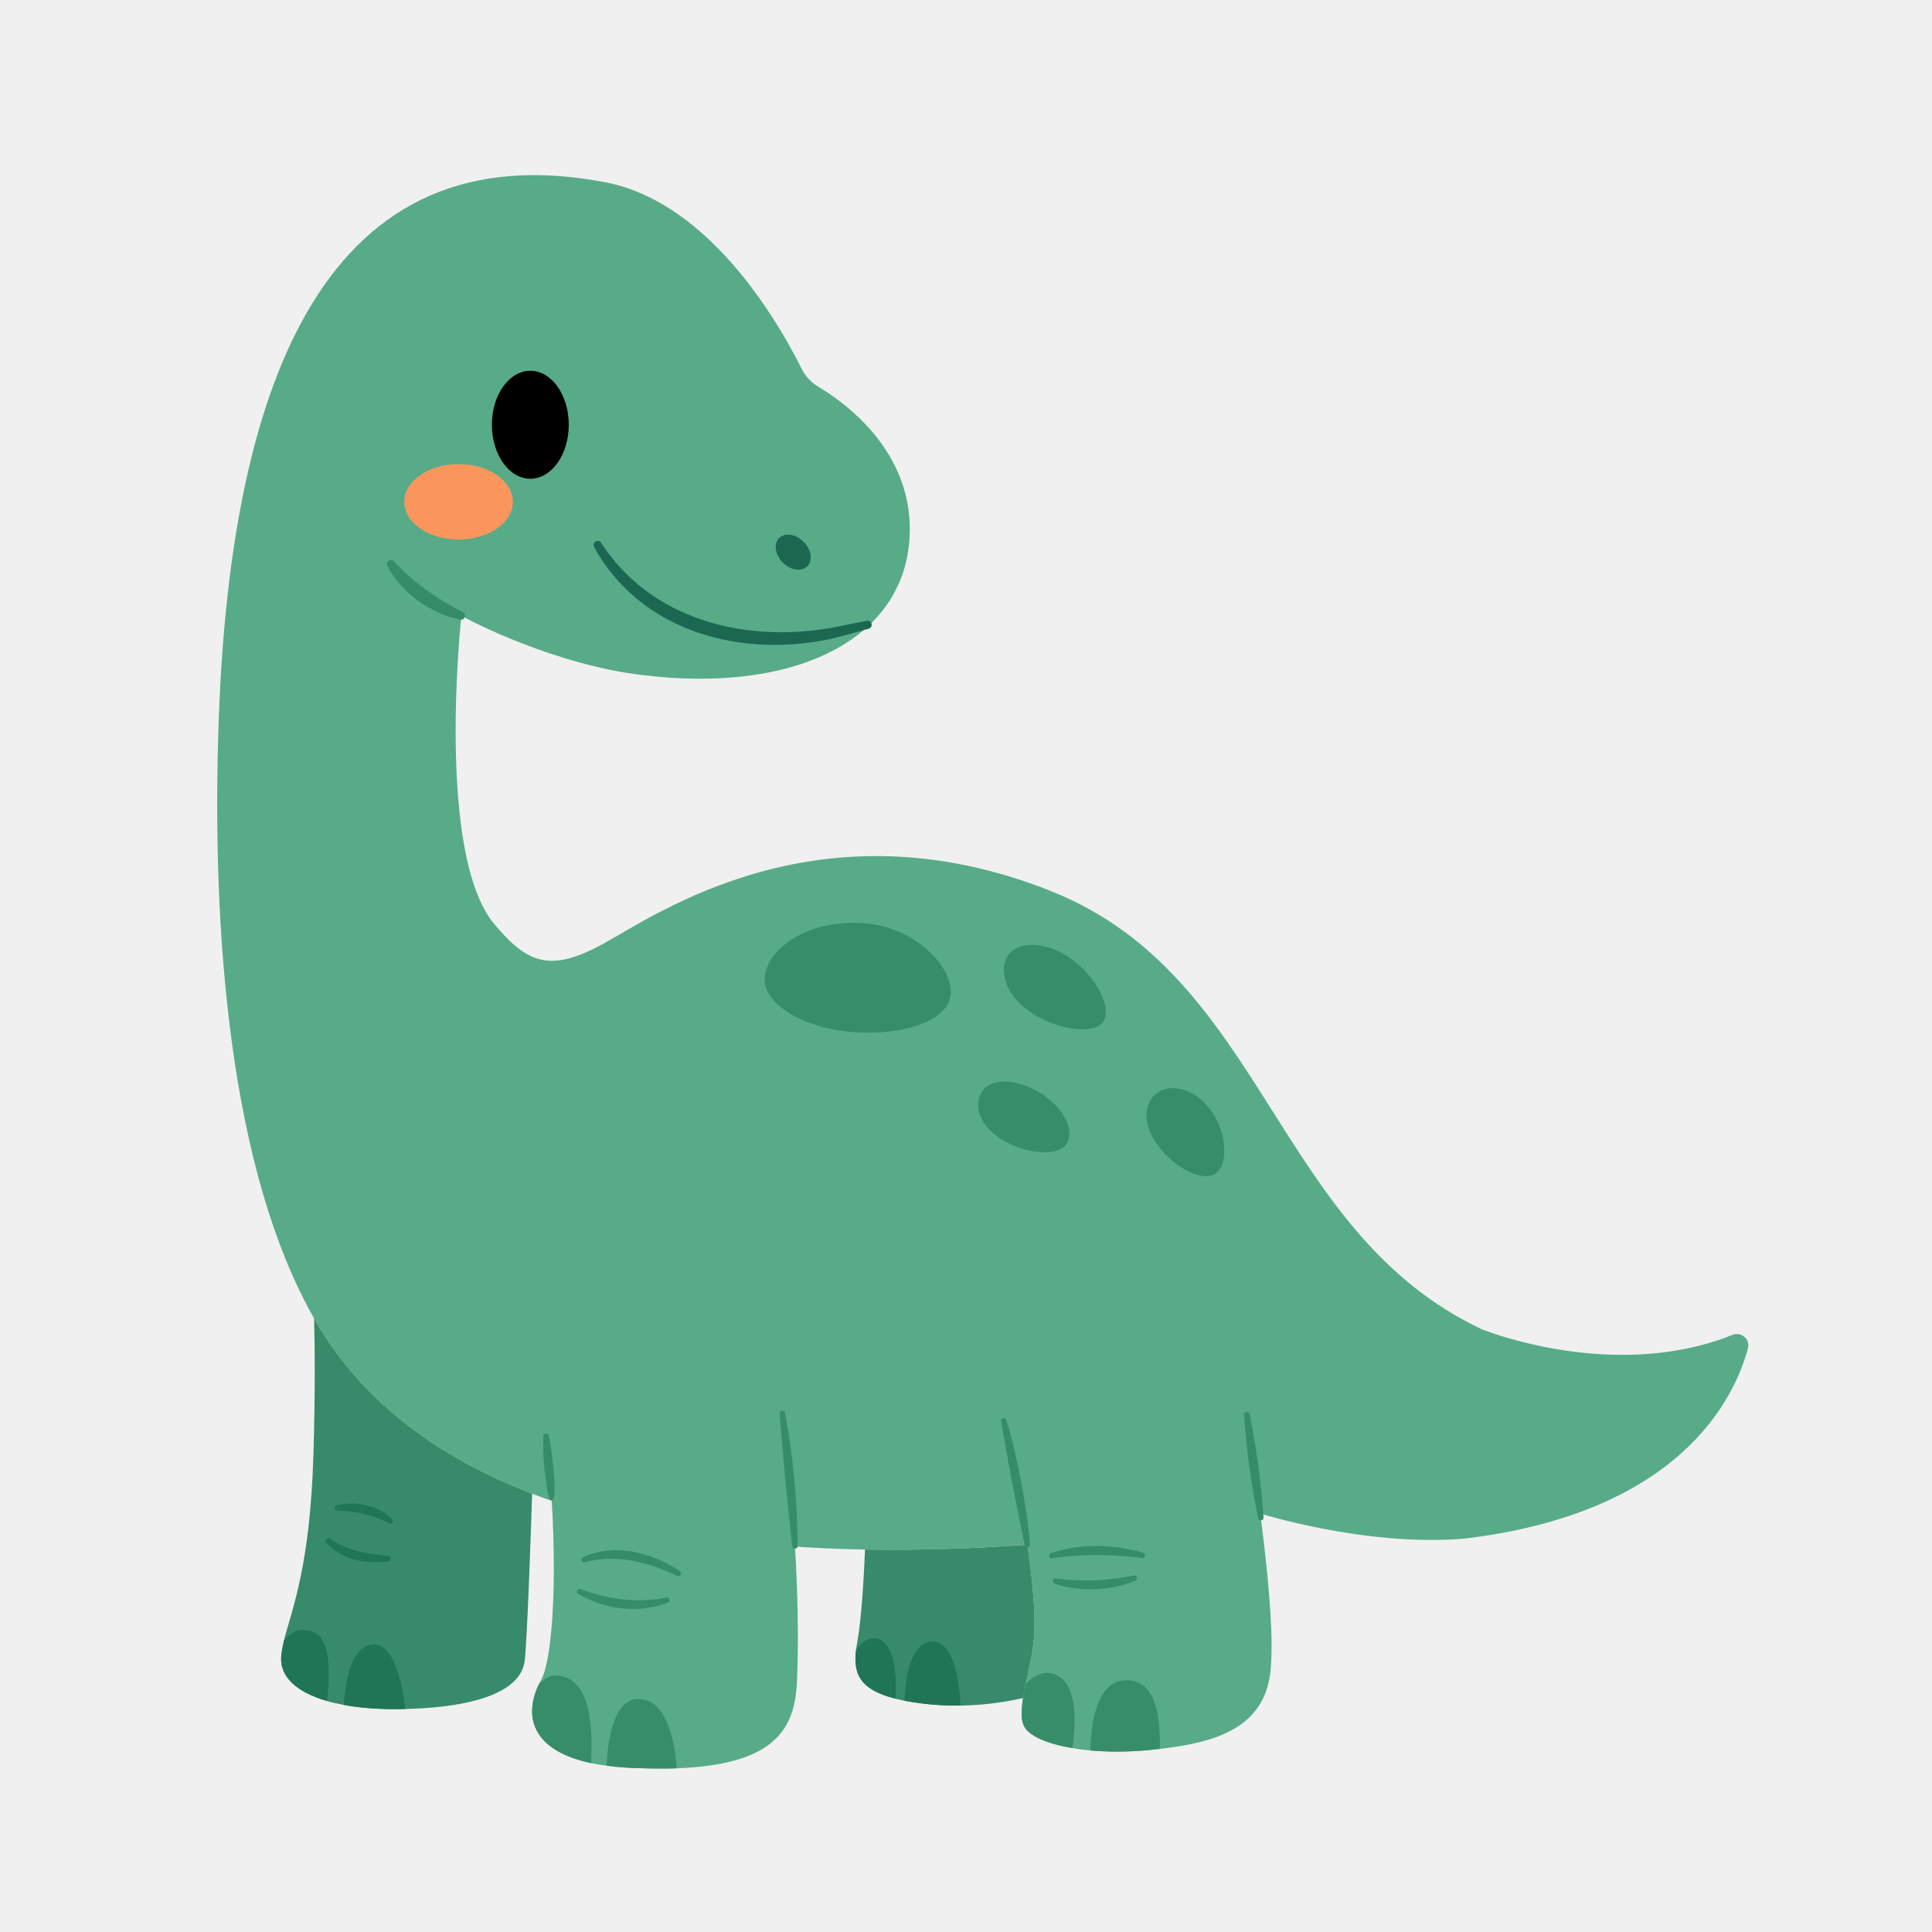
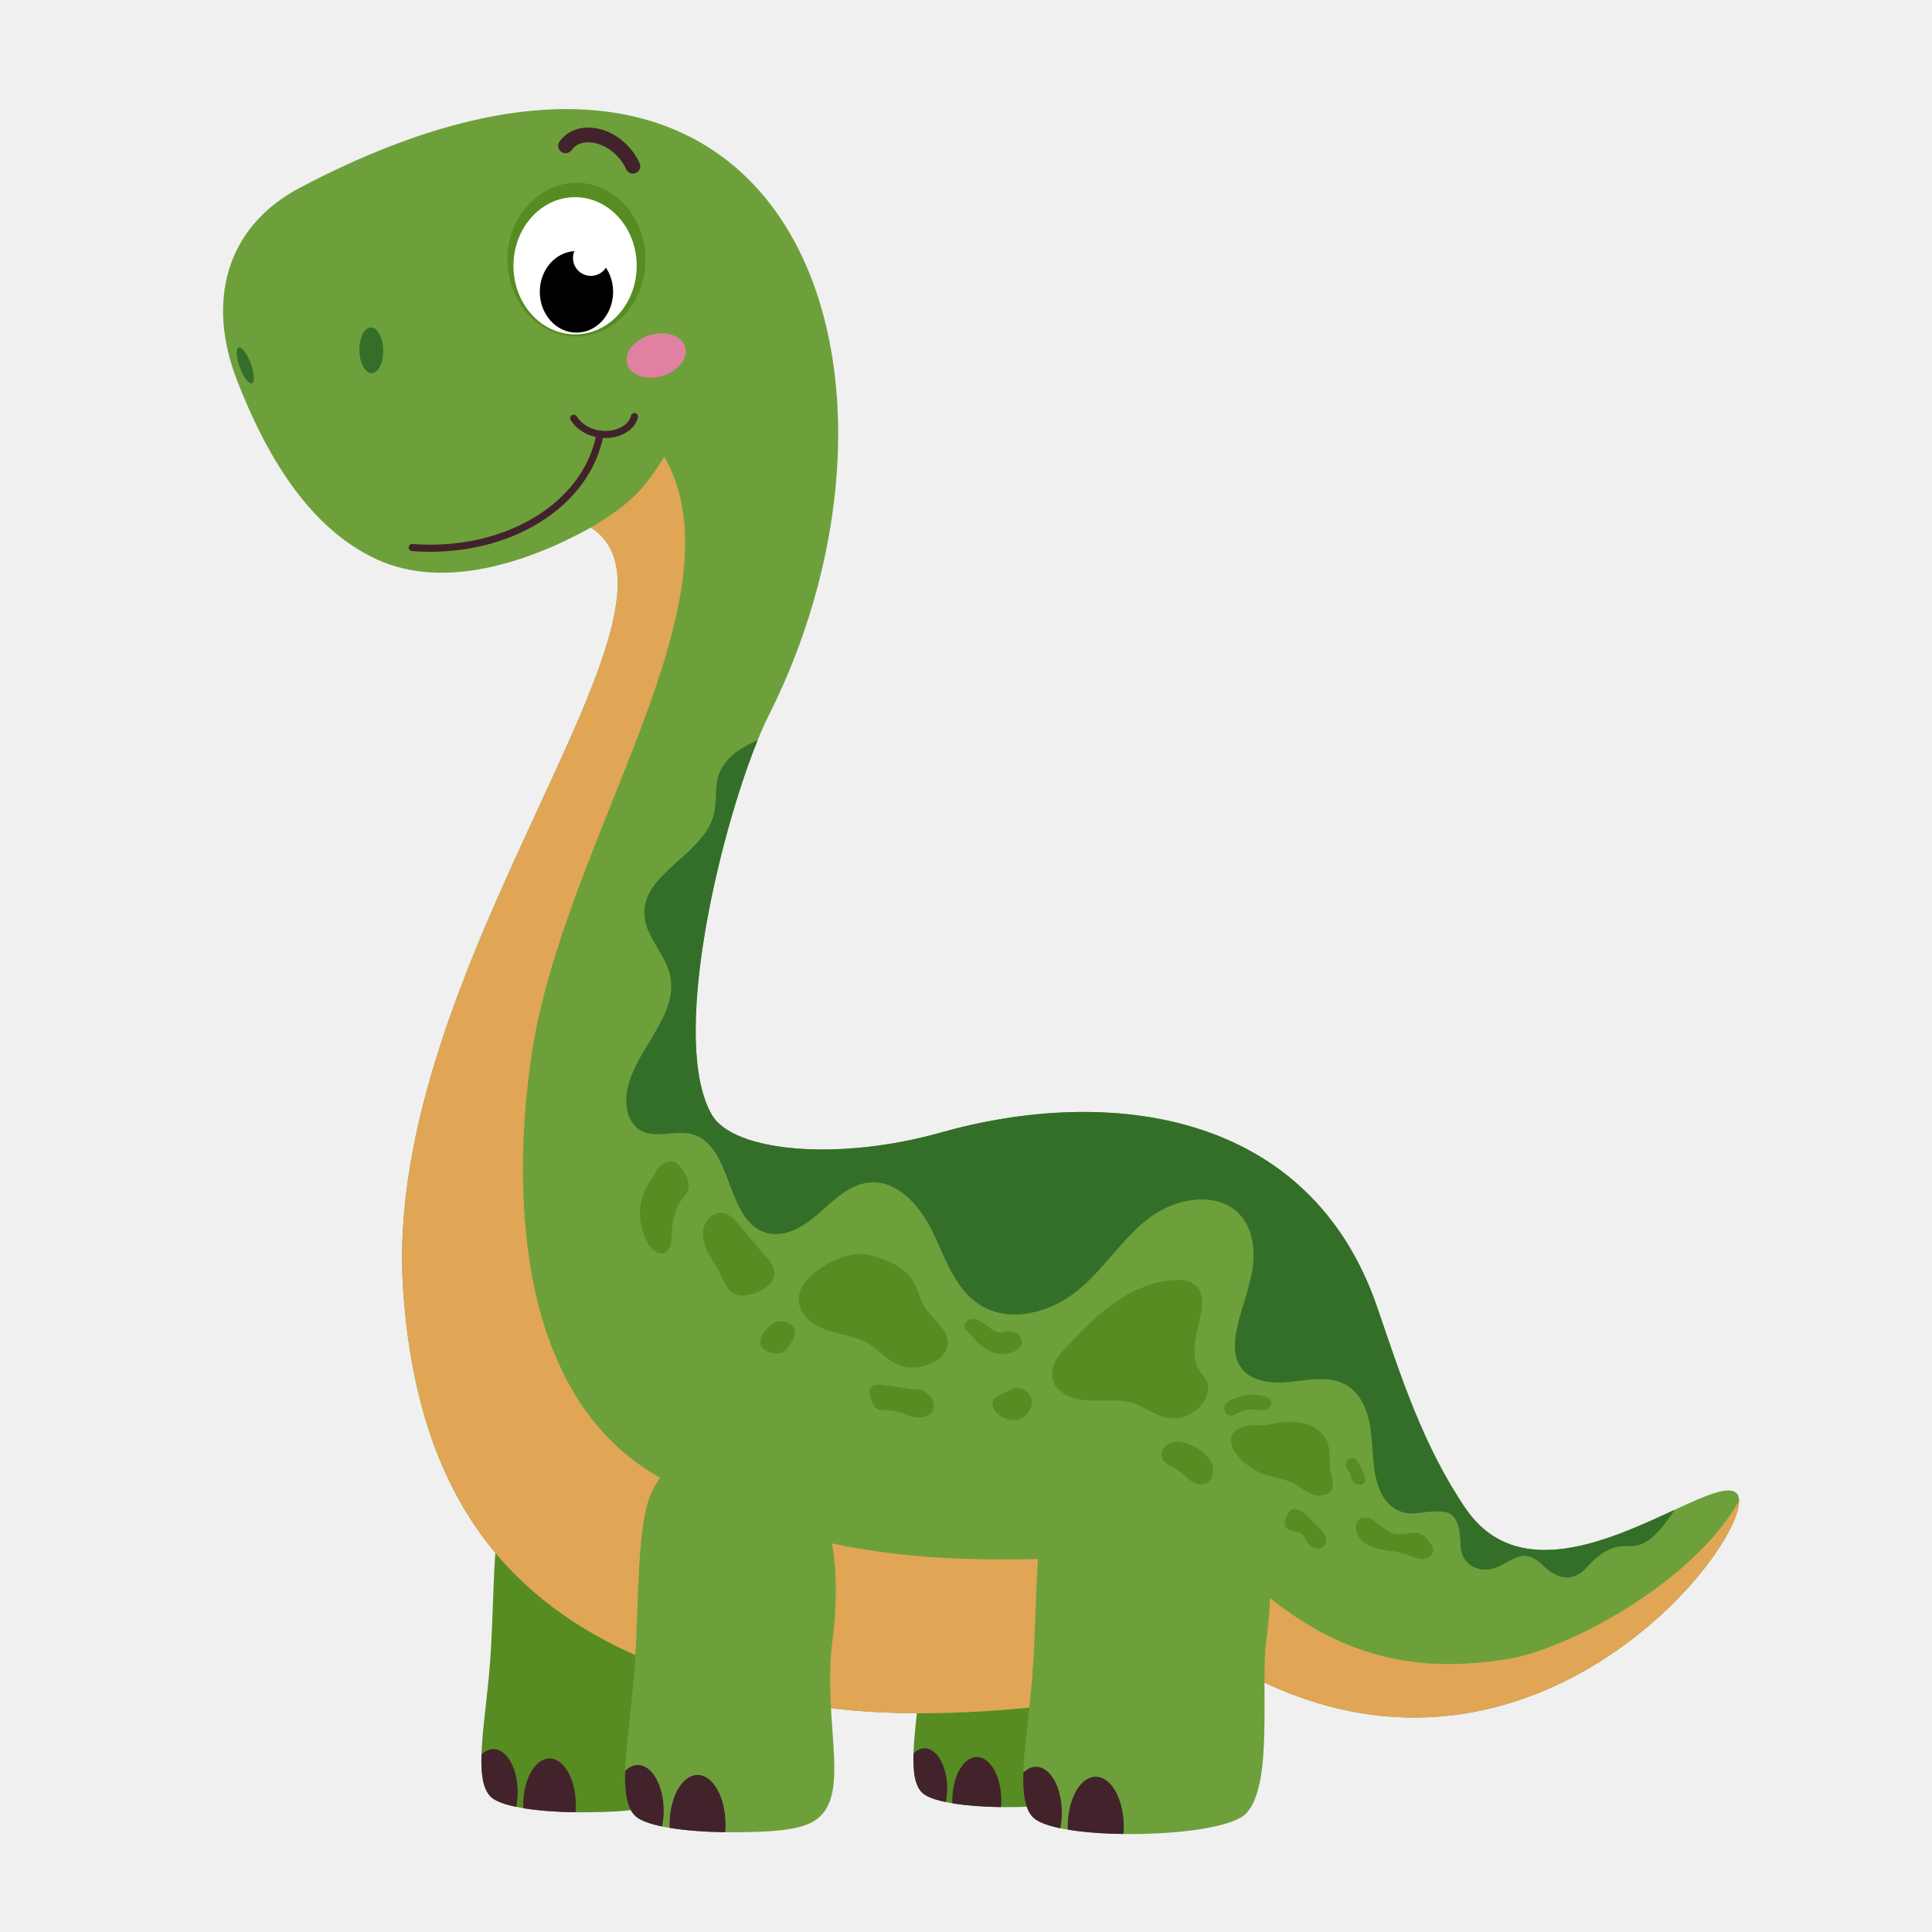
- <svg xmlns="http://www.w3.org/2000/svg" version="1.1" viewBox="17 187 88 91" width="200" height="200" xml:space="preserve">
+ <svg xmlns="http://www.w3.org/2000/svg" version="1.1" viewBox="2165 595 650 730" width="200" height="200" xml:space="preserve">
  <g>
    <g>
      <g>
-         <path style="fill:#57AB89;" d="M97.83,250.511c-0.625,2.325-3.167,7.744-13.355,8.96c-4.633,0.395-9.661-1.194-9.661-1.194       s-4.093,0.888-9.861,1.39c-2.631,0.23-5.611,0.374-8.709,0.319c-5.262-0.094-10.86-0.774-15.68-2.631       c-4.276-1.649-7.94-4.221-10.205-8.14c-0.021-0.038-0.043-0.076-0.064-0.115c-3.923-6.886-4.863-17.996-4.489-28.291       c0.582-15.918,5.096-27.794,18.298-25.205c4.365,0.888,7.557,5.568,9.156,8.769c0.178,0.349,0.446,0.642,0.782,0.842       c1.288,0.765,4.556,3.12,4.297,7.158c-0.327,5.02-5.917,7.46-13.321,6.32c-4.153-0.68-7.787-2.686-7.787-2.686       s-1.224,11.179,1.547,14.515c1.573,1.87,2.631,2.304,5.152,0.922c2.525-1.386,10.214-6.814,21.099-2.461       c10.129,4.051,10.456,16.046,20.33,20.657c3.043,1.105,7.698,1.862,11.736,0.238C97.512,249.708,97.945,250.078,97.83,250.511z       " />
+         <path style="fill:#578C22;" d="M2477.507,1169.378c-3.182,11.2-2.931,31.808-4.041,51.44      c-1.312,23.231-6.94,45.564,0.224,51.776c8.728,7.568,62.262,6.826,70.171-1.666c9.019-9.684,4.586-41.634,6.595-57.115      c2.339-18.023,3.015-39.691-10.897-53.489C2524.127,1145.02,2484.055,1146.332,2477.507,1169.378z" />
+         <path style="fill:#42232B;" d="M2494.089,1258.878c-5.109,0-9.251,7.363-9.251,16.446c0,0.353,0.017,0.697,0.03,1.044      c5.237,0.867,11.669,1.342,18.356,1.434c0.069-0.81,0.116-1.633,0.116-2.478      C2503.34,1266.241,2499.198,1258.878,2494.089,1258.878z" />
+         <path style="fill:#42232B;" d="M2474.357,1255.585c-1.525,0-2.954,0.72-4.194,1.966c-0.217,7.073,0.546,12.458,3.528,15.044      c1.59,1.379,4.672,2.481,8.69,3.311c0.326-1.608,0.513-3.335,0.513-5.143      C2482.895,1262.381,2479.072,1255.585,2474.357,1255.585z" />
+       </g>
+       <g>
+         <path style="fill:#578C22;" d="M2314.823,1163.23c-3.42,12.037-3.151,34.186-4.343,55.288      c-1.41,24.968-7.459,48.971,0.241,55.648c4.501,3.903,20.092,5.75,36.031,5.606c17.278-0.156,25.497-1.387,29.918-6.134      c9.694-10.409,0.293-34.64,3.931-62.436c2.535-19.369,1.917-46.599-12.975-61.49      C2355.229,1137.314,2321.86,1138.461,2314.823,1163.23z" />
+         <path style="fill:#42232B;" d="M2332.646,1259.423c-5.491,0-9.943,7.914-9.943,17.676c0,0.379,0.019,0.749,0.032,1.122      c5.629,0.931,12.542,1.443,19.729,1.541c0.074-0.871,0.125-1.755,0.125-2.663      C2342.588,1267.337,2338.137,1259.423,2332.646,1259.423z" />
+         <path style="fill:#42232B;" d="M2311.437,1255.885c-1.64,0-3.175,0.774-4.507,2.113c-0.233,7.602,0.586,13.39,3.792,16.169      c1.709,1.482,5.022,2.666,9.34,3.559c0.351-1.728,0.552-3.584,0.552-5.527      C2320.613,1263.188,2316.505,1255.885,2311.437,1255.885z" />
+       </g>
+     </g>
+     <path style="fill:#6DA03B;" d="M2348.281,794.332c-23.939,13.251-55.638,23.727-81.059,11.953    c-26.378-12.218-42.333-40.93-52.73-67.76c-11.321-29.215-4.542-57.641,23.9-72.628c93.887-49.472,154.345-31.816,183.255,14.267    c28.91,46.083,26.27,120.594-6.04,184.831c-15.171,30.163-39.07,121.083-21.646,151.205c8.236,14.238,48.311,17.502,86.245,6.791    c63.436-17.912,139.613-8.811,165.232,66.119c8.758,25.614,17.253,52.23,33.317,75.826c28.473,41.821,91.712-13.983,102.132-5.982    c12.6,9.676-72.809,128.167-185.486,68.123c-57.182,11.995-121.085,21.11-172.865,10.762    c-82.781-16.542-138.607-54.664-145.244-156.136C2269.331,959.947,2394.024,824.01,2348.281,794.332z" />
+     <path style="fill:#E0A655;" d="M2695.445,1221.734c-37.246,6.191-67.653-1.136-100.402-31.286    c-25.246-23.243-126.396,19.368-222.933-38.434c-54.188-32.445-53.002-113.133-46.29-158.194    c12.152-81.582,80.969-171.676,50.22-226.233c-8.149,12.827-12.772,17.683-27.759,26.746    c45.743,29.677-78.95,165.615-70.987,287.37c6.637,101.473,62.463,139.594,145.244,156.137    c51.78,10.347,115.683,1.233,172.865-10.762c105.443,56.189,186.999-43.96,186.713-64.983    C2763.949,1193.997,2716.31,1218.266,2695.445,1221.734z" />
+     <g>
+       <g>
+         <path style="fill:#6DA03B;" d="M2520.059,1163.985c-3.639,12.807-3.352,36.373-4.621,58.825      c-1.501,26.565-7.937,52.104,0.257,59.208c9.981,8.655,71.199,7.806,80.243-1.905c10.313-11.074,5.244-47.61,7.541-65.313      c2.675-20.61,3.448-45.388-12.462-61.167C2573.372,1136.131,2527.547,1137.631,2520.059,1163.985z" />
+         <path style="fill:#42232B;" d="M2539.022,1266.332c-5.843,0-10.579,8.42-10.579,18.807c0,0.403,0.02,0.797,0.034,1.194      c5.989,0.991,13.344,1.535,20.991,1.639c0.079-0.927,0.133-1.868,0.133-2.833      C2549.601,1274.752,2544.865,1266.332,2539.022,1266.332z" />
+         <path style="fill:#42232B;" d="M2516.457,1262.567c-1.745,0-3.378,0.823-4.796,2.248c-0.248,8.089,0.624,14.246,4.034,17.203      c1.818,1.577,5.343,2.837,9.938,3.787c0.373-1.839,0.587-3.813,0.587-5.881      C2526.22,1270.338,2521.849,1262.567,2516.457,1262.567z" />
+       </g>
+       <g>
+         <path style="fill:#6DA03B;" d="M2369.606,1163.314c-3.639,12.807-3.352,36.374-4.62,58.825      c-1.501,26.565-7.937,52.104,0.256,59.208c4.79,4.153,21.377,6.118,38.336,5.965c18.383-0.166,27.128-1.476,31.832-6.527      c10.314-11.074,0.312-36.856,4.183-66.43c2.697-20.608,2.039-49.579-13.805-65.424      C2412.597,1135.739,2377.094,1136.96,2369.606,1163.314z" />
+         <path style="fill:#42232B;" d="M2388.569,1265.661c-5.843,0-10.579,8.42-10.579,18.807c0,0.403,0.02,0.797,0.034,1.194      c5.989,0.991,13.344,1.535,20.991,1.639c0.079-0.927,0.133-1.868,0.133-2.833      C2399.148,1274.081,2394.411,1265.661,2388.569,1265.661z" />
+         <path style="fill:#42232B;" d="M2366.004,1261.895c-1.744,0-3.378,0.823-4.796,2.248c-0.248,8.089,0.624,14.246,4.034,17.203      c1.819,1.577,5.343,2.837,9.938,3.787c0.373-1.839,0.587-3.813,0.587-5.881      C2375.767,1269.666,2371.396,1261.895,2366.004,1261.895z" />
      </g>
    </g>
    <g>
-       <g>
-         <path style="fill:#57AB89;" d="M75.341,265.72c-0.281,2.64-2.529,3.354-5.211,3.655c-0.187,0.021-0.378,0.043-0.57,0.06       c-0.969,0.089-1.887,0.089-2.703,0.013c-0.293-0.025-0.578-0.06-0.842-0.111c-1.207-0.2-2.062-0.578-2.287-1.041       c-0.149-0.31-0.128-0.774-0.038-1.318c0.034-0.213,0.076-0.438,0.128-0.676c0.17-0.808,0.391-1.717,0.408-2.555       c0.026-1.101-0.128-2.546-0.336-3.991c-0.429-2.928-1.114-5.849-1.114-5.849s1.603-3.056,4.45-3.545       c2.848-0.489,6.648,0.489,7,3.256C74.58,256.386,75.639,262.897,75.341,265.72z" />
-       </g>
+       <path style="fill:#346F2A;" d="M2260.784,727.448c-0.103-4.775,1.833-8.689,4.324-8.743c2.491-0.054,4.594,3.774,4.697,8.548     c0.103,4.775-1.833,8.689-4.324,8.743C2262.99,736.05,2260.887,732.223,2260.784,727.448z" />
+       <path style="fill:#346F2A;" d="M2215.618,733.834c-1.394-3.742-1.6-7.119-0.461-7.543c1.139-0.424,3.192,2.265,4.585,6.007     c1.394,3.742,1.6,7.119,0.461,7.543C2219.064,740.265,2217.011,737.576,2215.618,733.834z" />
    </g>
    <g>
-       <g>
-         <path style="fill:#368C69;" d="M74.354,253.602c0.334,1.611,0.554,3.238,0.66,4.879c0.011,0.152-0.223,0.184-0.253,0.034       c-0.334-1.611-0.554-3.239-0.661-4.881C74.091,253.482,74.325,253.452,74.354,253.602L74.354,253.602z" />
-       </g>
+       <ellipse style="fill:#578C22;" cx="2342.81" cy="693.107" rx="26.081" ry="29.042" />
+       <ellipse style="fill:#FFFFFF;" cx="2342.29" cy="695.428" rx="23.284" ry="25.927" />
+       <path d="M2353.954,696.127c-1.203,1.872-3.299,3.115-5.689,3.115c-3.736,0-6.764-3.029-6.764-6.764     c0-0.921,0.186-1.798,0.519-2.598c-7.28,0.459-13.062,7.158-13.062,15.38c0,8.519,6.202,15.424,13.852,15.424     c7.65,0,13.852-6.906,13.852-15.424C2356.661,701.837,2355.648,698.686,2353.954,696.127z" />
+       <path style="fill:#42232B;" d="M2364.149,660.595c-1.053,0-2.061-0.601-2.531-1.621c-2.975-6.449-8.844-9.746-13.342-10.154     c-1.849-0.169-5.251-0.014-7.296,2.894c-0.885,1.258-2.624,1.562-3.882,0.676c-1.259-0.885-1.562-2.623-0.677-3.882     c2.671-3.797,7.167-5.706,12.357-5.237c7.438,0.675,14.464,5.923,17.899,13.37c0.645,1.398,0.034,3.053-1.363,3.697     C2364.936,660.512,2364.539,660.595,2364.149,660.595z" />
    </g>
    <g>
-       <g>
-         <path style="fill:#368C69;" d="M63.764,259.775c-0.399-1.91-0.791-3.914-1.112-5.838c-0.012-0.07,0.036-0.135,0.105-0.147       c0.064-0.01,0.124,0.029,0.143,0.089c0.292,0.955,0.498,1.928,0.696,2.903c0.178,0.979,0.343,1.962,0.42,2.956       C64.031,259.891,63.794,259.927,63.764,259.775L63.764,259.775z" />
-       </g>
+       <path style="fill:#42232B;" d="M2287.521,803.495c-2.264,0-4.554-0.085-6.866-0.26c-0.739-0.055-1.294-0.701-1.238-1.44     c0.055-0.74,0.674-1.313,1.44-1.238c34.727,2.612,64.621-15.338,69.544-41.752c0.135-0.728,0.832-1.203,1.566-1.074     c0.729,0.136,1.211,0.838,1.074,1.568C2348.2,785.283,2320.626,803.495,2287.521,803.495z" />
+       <path style="fill:#42232B;" d="M2353.759,760.514c-4.447,0-9.762-1.716-13.115-6.735c-0.412-0.618-0.246-1.451,0.371-1.864     c0.615-0.411,1.45-0.245,1.863,0.371c3.387,5.073,9.252,6.045,13.251,5.339c3.831-0.678,6.625-2.802,7.292-5.543     c0.176-0.721,0.903-1.165,1.623-0.988c0.721,0.176,1.163,0.903,0.988,1.623c-0.923,3.793-4.538,6.686-9.436,7.554     C2355.717,760.426,2354.76,760.514,2353.759,760.514z" />
    </g>
+     <ellipse transform="matrix(0.9586 -0.2846 0.2846 0.9586 -109.4235 705.6091)" style="fill:#E080A2;" cx="2373.058" cy="729.295" rx="11.418" ry="8.06" />
+     <path style="fill:#346F2A;" d="M2396.358,888.443c-1.333,4.507-0.485,9.404-1.547,13.982    c-3.606,15.541-27.214,22.336-26.338,38.266c0.452,8.224,7.744,14.52,9.64,22.536c3.835,16.216-14.98,29.49-16.438,46.089    c-0.421,4.795,1.04,10.197,5.16,12.686c5.644,3.41,13.062-0.104,19.455,1.511c15.856,4.005,12.649,33.082,28.434,37.359    c7.178,1.945,14.383-2.736,19.953-7.663c5.57-4.927,11.316-10.659,18.718-11.382c10.898-1.065,19.479,9.136,24.197,19.018    c4.717,9.882,8.359,21.263,17.584,27.162c11.189,7.156,26.581,3.077,36.898-5.287c9.964-8.078,16.794-19.549,26.956-27.376    s26.467-10.679,34.833-0.956c4.914,5.711,5.502,14.042,4.152,21.454c-1.35,7.412-4.358,14.438-5.812,21.83    c-0.927,4.715-1.104,9.978,1.632,13.928c4.009,5.785,12.306,6.302,19.297,5.483c6.99-0.819,14.603-2.271,20.66,1.313    c6.355,3.761,8.681,11.792,9.395,19.142c0.714,7.35,0.44,15.075,3.729,21.687c3.289,6.611,9.02,8.058,12.889,7.563    c5.158-0.66,10.434-1.194,12.781,0.013c4.968,2.554,3.834,11.307,4.536,14.265c1.498,6.319,8.066,8.493,13.881,5.98    c2.572-1.111,6.983-4.2,9.785-4.2c3.811,0,6.547,3.045,7.877,4.254c5.923,5.385,11.48,5.135,15.939,0.065    c3.46-3.933,7.461-6.954,11.973-7.76c2.042-0.365,4.153-0.042,6.205-0.342c4.748-0.693,8.366-4.524,11.268-8.345    c1.291-1.7,2.52-3.446,3.69-5.232c-23.977,11.086-59.563,27.971-78.982-0.552c-16.064-23.596-24.56-50.212-33.317-75.826    c-25.62-74.93-101.797-84.031-165.233-66.119c-37.935,10.711-78.01,7.447-86.245-6.791    c-15.832-27.37,2.452-104.928,17.306-141.502C2404.523,877.582,2398.365,881.66,2396.358,888.443z" />
    <g>
-       <g>
-         <path style="fill:#378D6A;" d="M66.016,269.337c-1.207-0.2-2.062-0.578-2.287-1.041c-0.208-0.429-0.085-1.156,0.089-1.993       c0.293-0.289,0.667-0.531,1.067-0.502C65.778,265.868,66.36,266.897,66.016,269.337z" />
-       </g>
-     </g>
-     <g>
-       <g>
-         <path style="fill:#378D6A;" d="M70.13,269.375c-0.187,0.021-0.378,0.043-0.57,0.06c-0.969,0.089-1.887,0.089-2.703,0.013       c0.026-1.186,0.268-3.277,1.666-3.307C70.02,266.106,70.151,267.998,70.13,269.375z" />
-       </g>
-     </g>
-     <g>
-       <g>
-         <path style="fill:#368C69;" d="M64.994,260.157c1.399-0.47,2.943-0.425,4.35-0.021c0.068,0.02,0.106,0.092,0.086,0.159       c-0.018,0.061-0.078,0.098-0.139,0.09c-1.407-0.167-2.826-0.213-4.224,0.016C64.917,260.439,64.847,260.207,64.994,260.157       L64.994,260.157z" />
-       </g>
-     </g>
-     <g>
-       <g>
-         <path style="fill:#368C69;" d="M65.246,261.35c1.214,0.166,2.452,0.106,3.653-0.143c0.071-0.016,0.142,0.031,0.154,0.103       c0.01,0.06-0.023,0.117-0.076,0.14c-0.893,0.379-1.893,0.483-2.852,0.365c-0.321-0.043-0.635-0.104-0.948-0.219       c-0.066-0.025-0.1-0.098-0.076-0.164C65.123,261.371,65.185,261.339,65.246,261.35L65.246,261.35z" />
-       </g>
-     </g>
-     <g>
-       <g>
-         <path style="fill:#378B6A;" d="M64.226,263.747c-0.017,0.837-0.238,1.747-0.408,2.555c-0.051,0.238-0.094,0.463-0.128,0.676       c-0.714,0.166-1.738,0.34-2.941,0.357c-0.561,0.008-1.165-0.017-1.789-0.094c-0.315-0.038-0.599-0.085-0.859-0.132       c-0.149-0.034-0.293-0.064-0.425-0.098c-1.726-0.438-1.981-1.216-1.857-2.287c0.017-0.136,0.042-0.281,0.068-0.429       c0.208-1.169,0.319-3.332,0.357-4.31c2.691,0.047,5.288-0.055,7.647-0.23C64.099,261.201,64.252,262.647,64.226,263.747z" />
-       </g>
-     </g>
-     <g>
-       <g>
-         <path style="fill:#207556;" d="M57.676,267.012c-1.726-0.438-1.981-1.216-1.857-2.287c0.234-0.332,0.553-0.604,0.944-0.548       C57.544,264.283,57.77,265.643,57.676,267.012z" />
-       </g>
-     </g>
-     <g>
-       <g>
-         <path style="fill:#207556;" d="M60.749,267.335c-0.561,0.008-1.165-0.017-1.789-0.094c-0.315-0.038-0.599-0.085-0.859-0.132       c0.042-1.029,0.268-2.75,1.305-2.788C60.397,264.283,60.677,266.111,60.749,267.335z" />
-       </g>
-     </g>
-     <g>
-       <g>
-         <path style="fill:#57AB89;" d="M53.039,266.204c-0.102,2.104-0.888,3.915-5.662,4.085c-0.472,0.017-0.986,0.017-1.539,0       c-0.663-0.009-1.25-0.051-1.768-0.123c-0.259-0.03-0.502-0.072-0.727-0.119c-2.895-0.621-3.141-2.287-2.47-3.702       c0,0,0-0.004,0.004-0.004c0.038-0.081,0.081-0.161,0.123-0.238c0.65-1.275,0.812-6.376,0.217-11.476s10.057-5.3,11.132-1.05       C52.35,253.576,53.29,260.305,53.039,266.204z" />
-       </g>
-     </g>
-     <g>
-       <g>
-         <path style="fill:#378B6A;" d="M40.564,257.355c-0.047,1.483-0.225,6.805-0.349,7.863c-0.145,1.228-1.738,2.168-5.572,2.278       h-0.051c-1.109,0.03-2.078-0.038-2.895-0.191c-0.28-0.051-0.544-0.111-0.786-0.183c-1.475-0.425-2.253-1.177-2.164-2.121       c0.021-0.234,0.068-0.467,0.128-0.727v-0.004c0.357-1.437,1.237-3.447,1.39-8.82c0.081-2.827,0.068-4.909,0.03-6.35       c0.021,0.038,0.042,0.077,0.064,0.115C32.624,253.134,36.288,255.706,40.564,257.355z" />
-       </g>
-     </g>
-     <g>
-       <g>
-         <path style="fill:#378D6A;" d="M43.344,270.047c-2.895-0.621-3.141-2.287-2.47-3.702c0,0,0-0.004,0.004-0.004       c0.259-0.281,0.578-0.472,0.948-0.417C42.851,266.077,43.488,267.118,43.344,270.047z" />
-       </g>
-     </g>
-     <g>
-       <g>
-         <path style="fill:#378D6A;" d="M47.377,270.289c-0.472,0.017-0.986,0.017-1.539,0c-0.663-0.009-1.25-0.051-1.768-0.123       c0.064-1.267,0.349-3.116,1.479-3.141C46.838,266.999,47.263,268.84,47.377,270.289z" />
-       </g>
-     </g>
-     <g>
-       <g>
-         <path style="fill:#207556;" d="M30.911,267.122c-1.475-0.425-2.253-1.177-2.164-2.121c0.021-0.234,0.068-0.467,0.128-0.727       v-0.004c0.255-0.293,0.565-0.518,0.914-0.501C30.694,263.82,31.179,264.423,30.911,267.122z" />
-       </g>
-     </g>
-     <g>
-       <g>
-         <path style="fill:#207556;" d="M34.592,267.496c-1.109,0.03-2.078-0.038-2.895-0.191c0.06-1.05,0.315-2.746,1.348-2.848       C34.035,264.364,34.435,266.221,34.592,267.496z" />
-       </g>
-     </g>
-     <g>
-       <g>
-         <path style="fill:#368C69;" d="M42.955,260.353c1.491-0.688,3.269-0.241,4.568,0.657c0.059,0.039,0.074,0.118,0.035,0.177       c-0.036,0.055-0.108,0.072-0.165,0.043c-1.334-0.645-2.886-1.058-4.345-0.641C42.906,260.635,42.819,260.417,42.955,260.353       L42.955,260.353z" />
-       </g>
-     </g>
-     <g>
-       <g>
-         <path style="fill:#368C69;" d="M42.853,261.849c1.279,0.491,2.685,0.668,4.035,0.396c0.147-0.027,0.206,0.198,0.064,0.246       c-1.367,0.522-2.97,0.326-4.221-0.417C42.597,261.993,42.713,261.78,42.853,261.849L42.853,261.849z" />
-       </g>
-     </g>
-     <g>
-       <g>
-         <path style="fill:#207556;" d="M31.351,257.901c0.904-0.222,1.942-0.003,2.619,0.648c0.105,0.096-0.019,0.273-0.144,0.208       c-0.75-0.411-1.586-0.578-2.437-0.604C31.241,258.162,31.207,257.936,31.351,257.901L31.351,257.901z" />
-       </g>
-     </g>
-     <g>
-       <g>
-         <path style="fill:#207556;" d="M31.056,259.486c0.799,0.548,1.767,0.717,2.726,0.801c0.146,0.011,0.152,0.236,0.008,0.255       c-1.027,0.155-2.204-0.075-2.92-0.881C30.771,259.543,30.944,259.383,31.056,259.486L31.056,259.486z" />
-       </g>
-     </g>
-     <g>
-       <g>
-         <path style="fill:#378D6A;" d="M64.468,238.461c1.103,0.675,1.674,1.751,1.276,2.403c-0.399,0.652-1.935,0.493-3.038-0.182       c-1.103-0.675-1.357-1.611-0.958-2.263C62.147,237.767,63.365,237.786,64.468,238.461z" />
-       </g>
-     </g>
-     <g>
-       <g>
-         <path style="fill:#378D6A;" d="M72.527,239.289c0.76,1.047,0.853,2.528,0.235,2.977c-0.618,0.449-1.976-0.286-2.736-1.333       c-0.76-1.047-0.636-2.008-0.018-2.457C70.627,238.027,71.767,238.242,72.527,239.289z" />
-       </g>
-     </g>
-     <g>
-       <g>
-         <path style="fill:#378D6A;" d="M65.931,232.146c1.232,0.871,1.966,2.365,1.525,2.989c-0.441,0.624-2.234,0.377-3.466-0.494       c-1.232-0.871-1.437-2.037-0.995-2.661C63.436,231.356,64.699,231.275,65.931,232.146z" />
-       </g>
-     </g>
-     <g>
-       <g>
-         <path style="fill:#378D6A;" d="M60.282,233.799c-0.085,1.278-2.169,1.975-4.531,1.818c-2.362-0.157-4.317-1.299-4.232-2.577       c0.085-1.278,1.936-2.772,4.721-2.55C58.6,230.678,60.367,232.521,60.282,233.799z" />
-       </g>
-     </g>
-     <g>
-       <g>
-         <path style="fill:#368C69;" d="M37.176,216.189c-1.427-0.308-2.738-1.238-3.431-2.529c-0.049-0.094-0.013-0.211,0.082-0.26       c0.08-0.042,0.175-0.021,0.232,0.042c0.916,0.991,2.028,1.773,3.228,2.381C37.494,215.908,37.392,216.235,37.176,216.189       L37.176,216.189z" />
-       </g>
-     </g>
-     <g>
-       <g>
-         <path style="fill:#1C6752;" d="M43.822,212.578c2.343,3.606,6.701,4.691,10.757,4.008c0,0,1.735-0.342,1.735-0.342       c0.107-0.029,0.219,0.037,0.24,0.147c0.019,0.098-0.041,0.193-0.135,0.221c-0.579,0.165-1.163,0.323-1.749,0.474       c-3.6,0.773-7.618,0.04-10.137-2.815c-0.397-0.471-0.768-0.951-1.052-1.517c-0.047-0.094-0.009-0.209,0.085-0.256       C43.661,212.448,43.773,212.487,43.822,212.578L43.822,212.578z" />
-       </g>
-     </g>
-     <g>
-       <g>
-         <path style="fill:#1C6752;" d="M53.351,212.519c0.367,0.367,0.446,0.884,0.176,1.154c-0.27,0.27-0.787,0.191-1.154-0.176       c-0.367-0.367-0.446-0.884-0.176-1.154C52.467,212.073,52.984,212.152,53.351,212.519z" />
-       </g>
-     </g>
-     <g>
-       <g>
-         <ellipse cx="40.479" cy="207.006" rx="1.811" ry="2.543" />
-       </g>
-     </g>
-     <g>
-       <g>
-         <path style="fill:#FA965B;" d="M34.541,210.635c0-0.982,1.145-1.777,2.558-1.777c1.413,0,2.558,0.796,2.558,1.777       s-1.145,1.777-2.558,1.777C35.686,212.412,34.541,211.616,34.541,210.635z" />
-       </g>
-     </g>
-     <g>
-       <g>
-         <path style="fill:#368C69;" d="M52.477,253.558c0.388,2.065,0.58,4.161,0.595,6.261c0,0.071-0.058,0.127-0.128,0.127       c-0.065,0-0.118-0.049-0.126-0.112c-0.244-2.078-0.434-4.156-0.593-6.242C52.209,253.439,52.448,253.405,52.477,253.558       L52.477,253.558z" />
-       </g>
-     </g>
-     <g>
-       <g>
-         <path style="fill:#368C69;" d="M41.353,257.557c-0.202-0.967-0.289-1.937-0.261-2.924c0.004-0.144,0.224-0.163,0.253-0.023       C41.424,254.807,41.926,258.318,41.353,257.557L41.353,257.557z" />
-       </g>
+       <path style="fill:#578C22;" d="M2526.034,1106.036c5.894-6.37,11.834-12.782,18.832-17.914     c6.997-5.132,15.201-8.963,23.864-9.471c2.796-0.164,5.846,0.11,7.942,1.968c2.854,2.529,2.871,6.961,2.145,10.704     c-1.408,7.261-4.617,15.332-0.6,21.543c0.922,1.426,2.191,2.649,2.818,4.228c0.894,2.252,0.306,4.86-0.879,6.974     c-2.779,4.959-8.949,7.758-14.511,6.583c-4.383-0.926-8.029-3.958-12.282-5.363c-4.832-1.596-10.068-0.991-15.157-1.062     c-5.089-0.071-10.639-1.087-13.941-4.959C2520.963,1115.393,2522.871,1109.455,2526.034,1106.036z" />
+       <path style="fill:#578C22;" d="M2453.109,1069.122c6.449,1.621,13.271,4.165,16.794,9.804c2.023,3.239,2.724,7.175,4.801,10.379     c2.964,4.572,8.8,8.086,8.4,13.521c-0.314,4.267-4.586,7.176-8.727,8.252c-3.074,0.799-6.396,0.947-9.385-0.129     c-4.499-1.62-7.614-5.71-11.712-8.175c-4.737-2.849-10.475-3.363-15.71-5.139s-10.547-5.732-10.777-11.255     c-0.219-5.256,4.198-9.477,8.569-12.405C2441.127,1070.113,2448.232,1067.896,2453.109,1069.122z" />
+       <path style="fill:#578C22;" d="M2413.906,1069.328c-3.22-3.854-6.439-7.708-9.659-11.562c-1.619-1.938-3.446-4.001-5.932-4.441     c-3.296-0.584-6.514,2.158-7.389,5.389c-0.875,3.231,0.102,6.696,1.618,9.68c1.516,2.984,3.562,5.678,5.041,8.681     c1.141,2.316,2.057,4.951,4.209,6.377c2.441,1.617,5.701,1.139,8.466,0.179c3.761-1.307,7.746-4.3,7.334-8.26     C2417.284,1072.392,2414.661,1070.232,2413.906,1069.328z" />
+       <path style="fill:#578C22;" d="M2507.202,1119.98c-2.259,1.387-5.459,1.86-6.777,4.16c-2.291,3.998,4.997,8.525,9.427,7.255     c3.427-0.983,5.832-4.953,4.707-8.336C2513.433,1119.675,2509.267,1118.713,2507.202,1119.98z" />
+       <path style="fill:#578C22;" d="M2491.926,1099.495c3.754,4.962,8.882,8.201,14.579,6.8c2.221-0.546,4.618-2.055,4.654-4.342     c0.043-2.766-3.45-4.293-6.171-3.799c-0.909,0.165-1.823,0.469-2.737,0.332c-0.872-0.131-1.63-0.647-2.354-1.15     c-1.462-1.015-2.923-2.029-4.385-3.044c-0.592-0.411-1.806-0.877-2.524-0.929c-1.385-0.099-2.538,0.412-3.421,1.688     C2488.459,1096.654,2490.92,1098.165,2491.926,1099.495z" />
+       <path style="fill:#578C22;" d="M2469.673,1119.886c1.261,0.093,2.564,0.011,3.751,0.447c0.852,0.313,1.591,0.877,2.247,1.505     c1.404,1.342,2.542,3.24,2.161,5.145c-0.617,3.091-4.676,4.115-7.746,3.398c-3.07-0.717-5.917-2.498-9.07-2.534     c-1.245-0.014-2.526,0.244-3.714-0.128c-2.341-0.733-3.293-3.499-3.682-5.92c-0.138-0.861-0.224-1.827,0.3-2.523     c0.396-0.527,1.055-0.775,1.686-0.966C2457.576,1117.712,2466.206,1119.63,2469.673,1119.886z" />
+       <path style="fill:#578C22;" d="M2416.302,1095.598c-2.27,2.002-4.768,4.806-3.735,7.65c0.953,2.625,4.352,3.368,7.128,3.059     c2.776-0.309,7.229-7.389,4.961-9.952C2422.388,1093.792,2418.556,1093.609,2416.302,1095.598z" />
+       <path style="fill:#578C22;" d="M2369.683,1064.637c1.297,2.589,4.439,5.01,6.912,3.505c1.697-1.033,1.986-3.333,2.103-5.316     c0.296-5.042,0.747-10.4,3.788-14.432c0.879-1.166,1.974-2.219,2.47-3.592c0.871-2.408-0.328-5.045-1.682-7.219     c-0.945-1.518-2.108-3.076-3.821-3.589c-2.868-0.86-5.713,1.654-6.955,4.378     C2371.258,1041.097,2362.275,1049.855,2369.683,1064.637z" />
+       <path style="fill:#578C22;" d="M2603.795,1133.377c4.241-0.93,8.644-1.647,12.906-0.818s8.398,3.486,9.91,7.556     c1.349,3.631,0.454,7.716,1.236,11.51c0.395,1.915,1.211,3.918,0.525,5.749c-0.984,2.623-4.558,3.282-7.204,2.361     c-2.646-0.921-4.774-2.903-7.26-4.194c-3.626-1.883-7.848-2.219-11.682-3.631c-4.149-1.528-7.812-4.35-10.348-7.972     c-1.136-1.623-2.08-3.581-1.699-5.526c0.539-2.753,3.524-4.361,6.309-4.695     C2599.273,1133.384,2602.065,1133.756,2603.795,1133.377z" />
+       <path style="fill:#578C22;" d="M2652.647,1174.622c3.206,0.371,6.701-1.337,9.546,0.187c1.102,0.59,1.917,1.59,2.7,2.564     c0.83,1.031,1.704,2.192,1.639,3.514c-0.099,2.016-2.404,3.28-4.42,3.178c-2.015-0.102-3.851-1.119-5.757-1.781     c-3.175-1.104-6.597-1.231-9.882-1.945s-6.665-2.213-8.332-5.131c-0.953-1.668-1.209-3.865-0.161-5.476s3.281-1.748,4.962-0.818     C2646.955,1171.133,2649.018,1174.202,2652.647,1174.622z" />
+       <path style="fill:#578C22;" d="M2635.479,1152.899c-0.022-1.548-1.92-2.565-1.99-4.111s1.252-3.237,2.767-2.92     c1.134,0.237,1.788,1.396,2.298,2.436c0.541,1.105,1.083,2.211,1.624,3.316c0.516,1.054,1.034,2.31,0.491,3.351     c-0.656,1.257-2.556,1.341-3.72,0.532C2635.784,1154.694,2635.487,1153.413,2635.479,1152.899z" />
+       <path style="fill:#578C22;" d="M2592.68,1122.975c3.228-1.239,6.877-1.345,10.172-0.298c0.979,0.312,2.025,0.818,2.383,1.782     c0.555,1.493-0.965,3.047-2.53,3.34c-1.565,0.293-3.162-0.193-4.753-0.257c-1.488-0.06-2.99,0.259-4.326,0.918     c-1.397,0.689-2.851,1.78-4.345,1.337c-1.667-0.495-2.2-2.887-1.192-4.304C2589.096,1124.075,2591.079,1123.589,2592.68,1122.975     z" />
+       <path style="fill:#578C22;" d="M2577.329,1142.209c-1.763-0.918-3.553-1.847-5.495-2.27c-1.942-0.423-4.09-0.286-5.749,0.808     s-2.659,3.289-1.992,5.162c0.878,2.465,3.866,3.271,6.069,4.684c1.591,1.02,2.861,2.467,4.358,3.621     c1.497,1.154,3.395,2.035,5.242,1.631c3.097-0.677,4.386-4.782,3.178-7.713     C2581.73,1145.202,2579.015,1143.088,2577.329,1142.209z" />
+       <path style="fill:#578C22;" d="M2621.59,1170.337c-1.187-1.274-2.564-2.317-3.818-3.526c-1.253-1.209-3.14-2.145-4.699-1.367     c-0.857,0.428-1.41,1.283-1.857,2.13c-0.703,1.333-1.236,3.002-0.46,4.294c1.3,2.168,4.938,1.378,6.662,3.226     c0.526,0.564,0.803,1.309,1.161,1.993c0.66,1.257,1.686,2.381,3.025,2.854c1.338,0.472,3.001,0.158,3.861-0.971     c1.123-1.474,0.521-3.67-0.642-5.113C2623.66,1172.416,2622.38,1171.185,2621.59,1170.337z" />
    </g>
  </g>
</svg>
